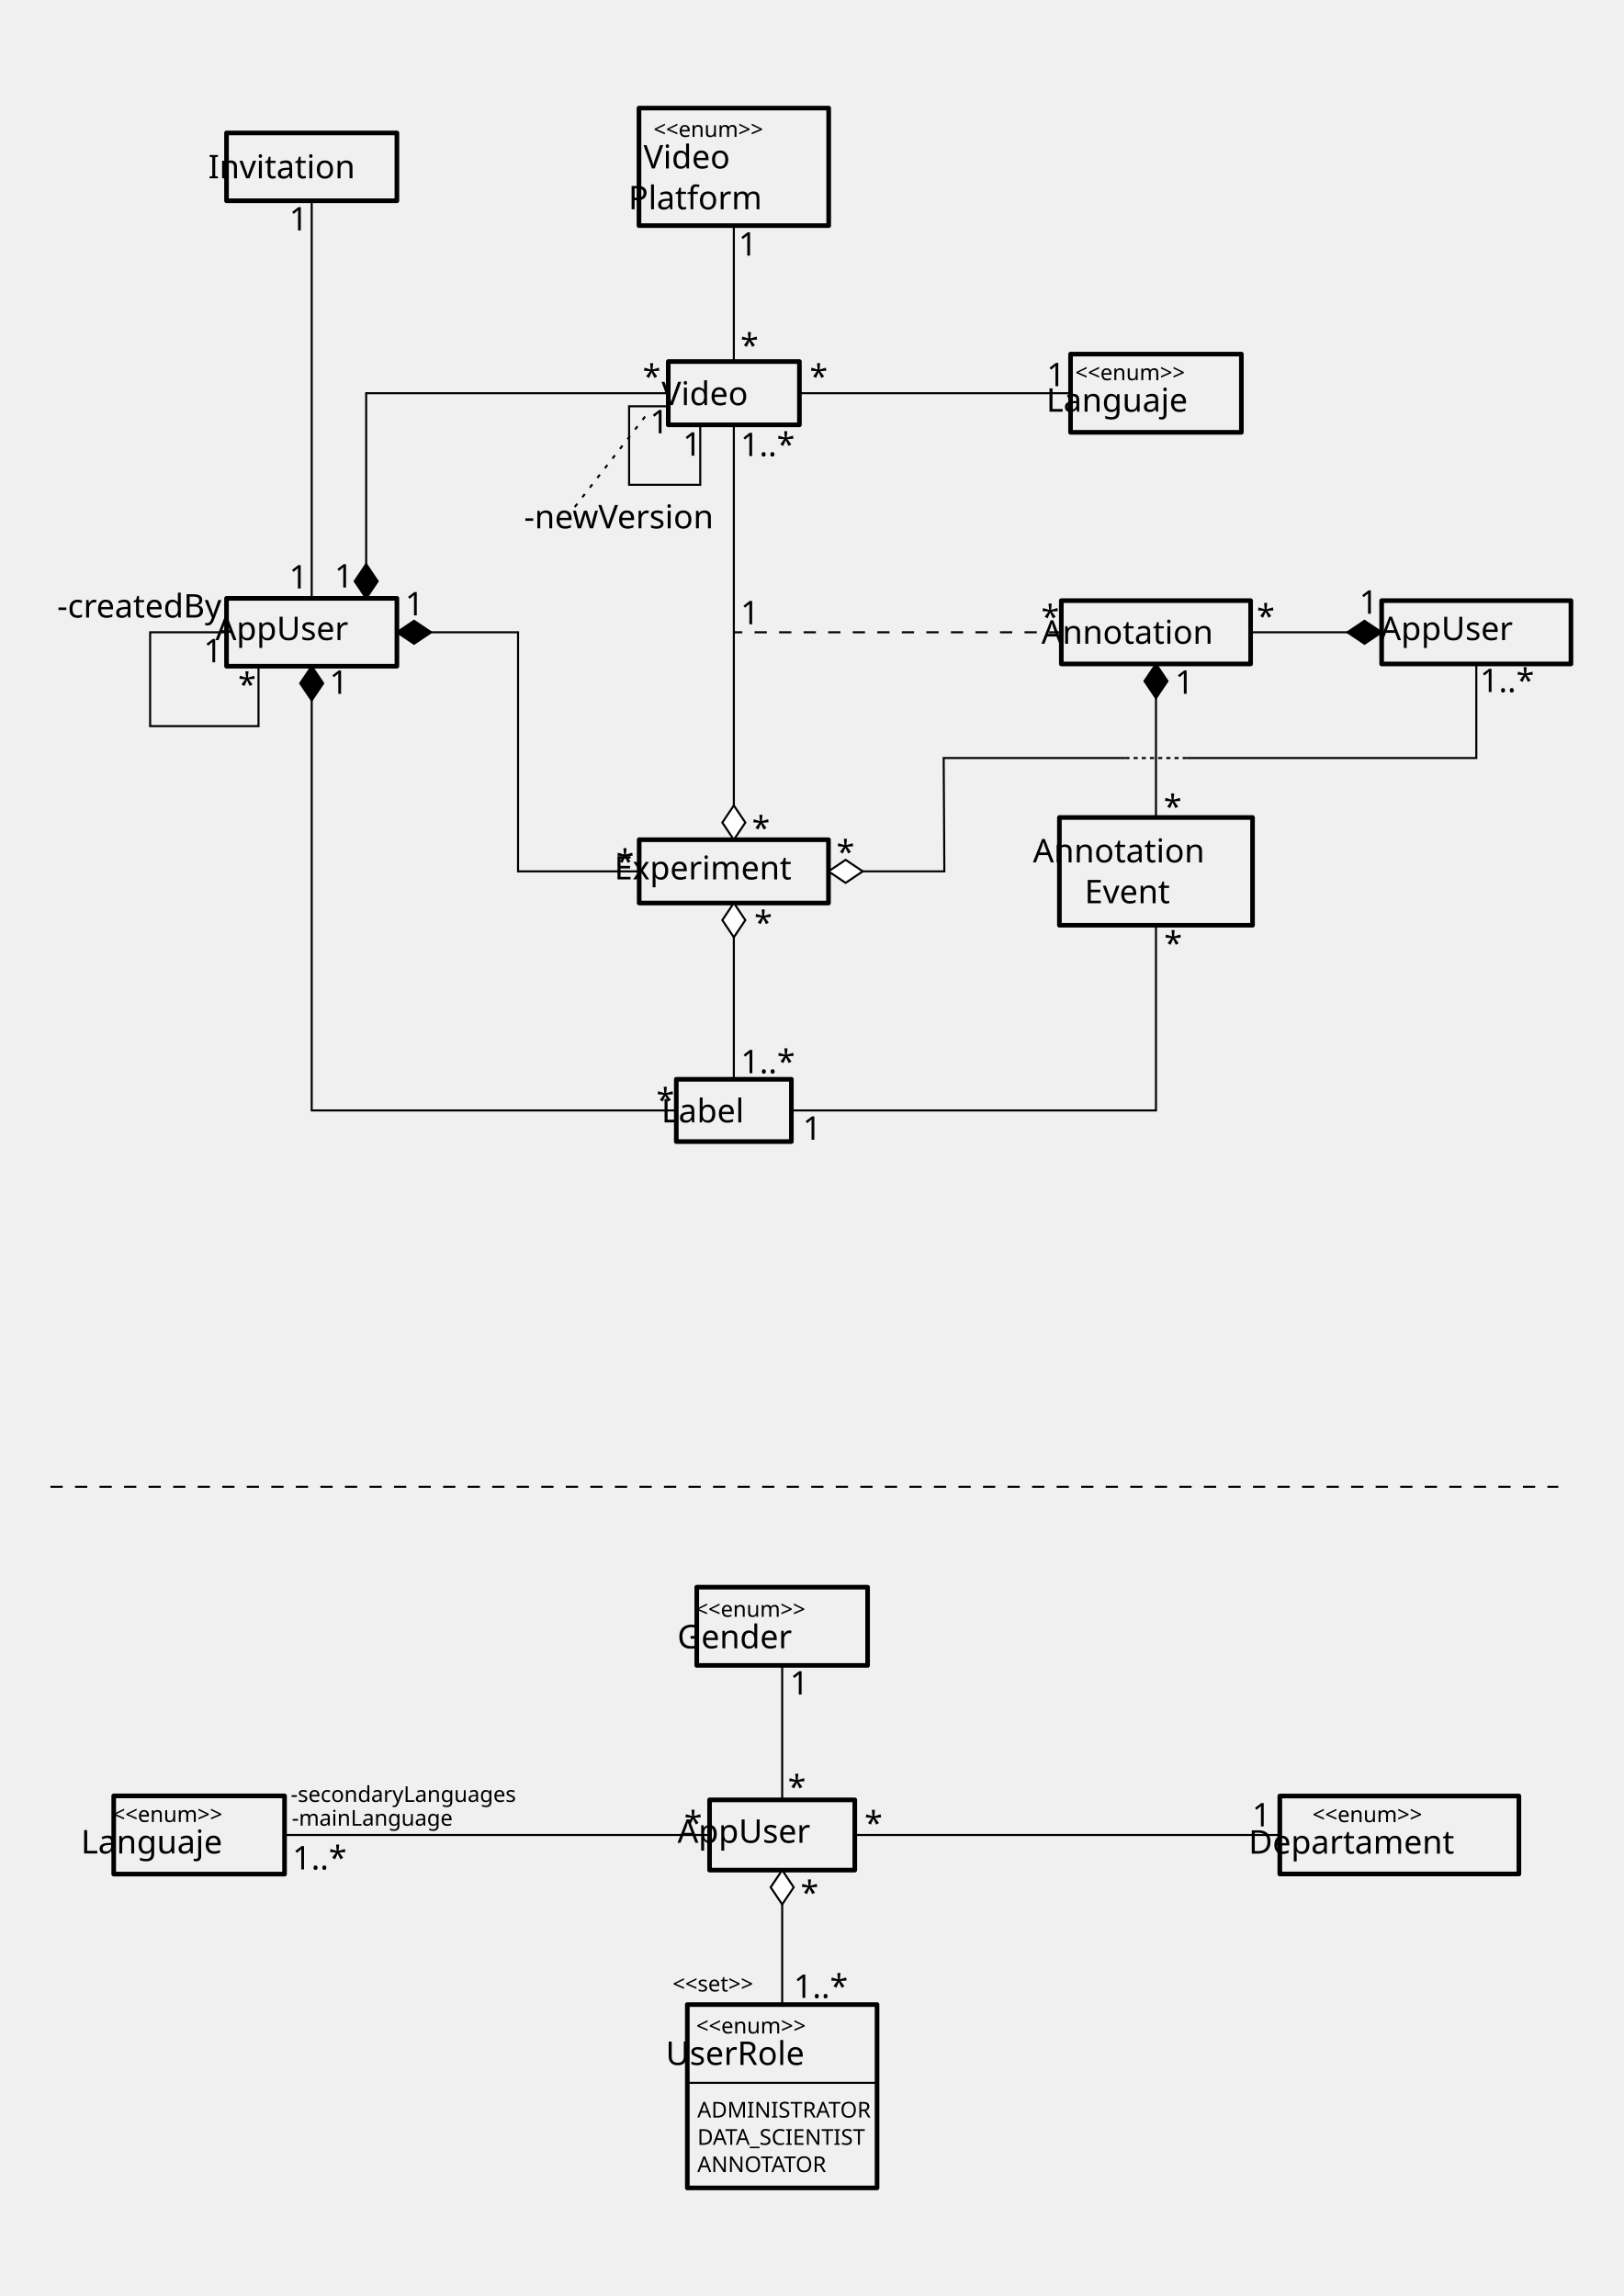
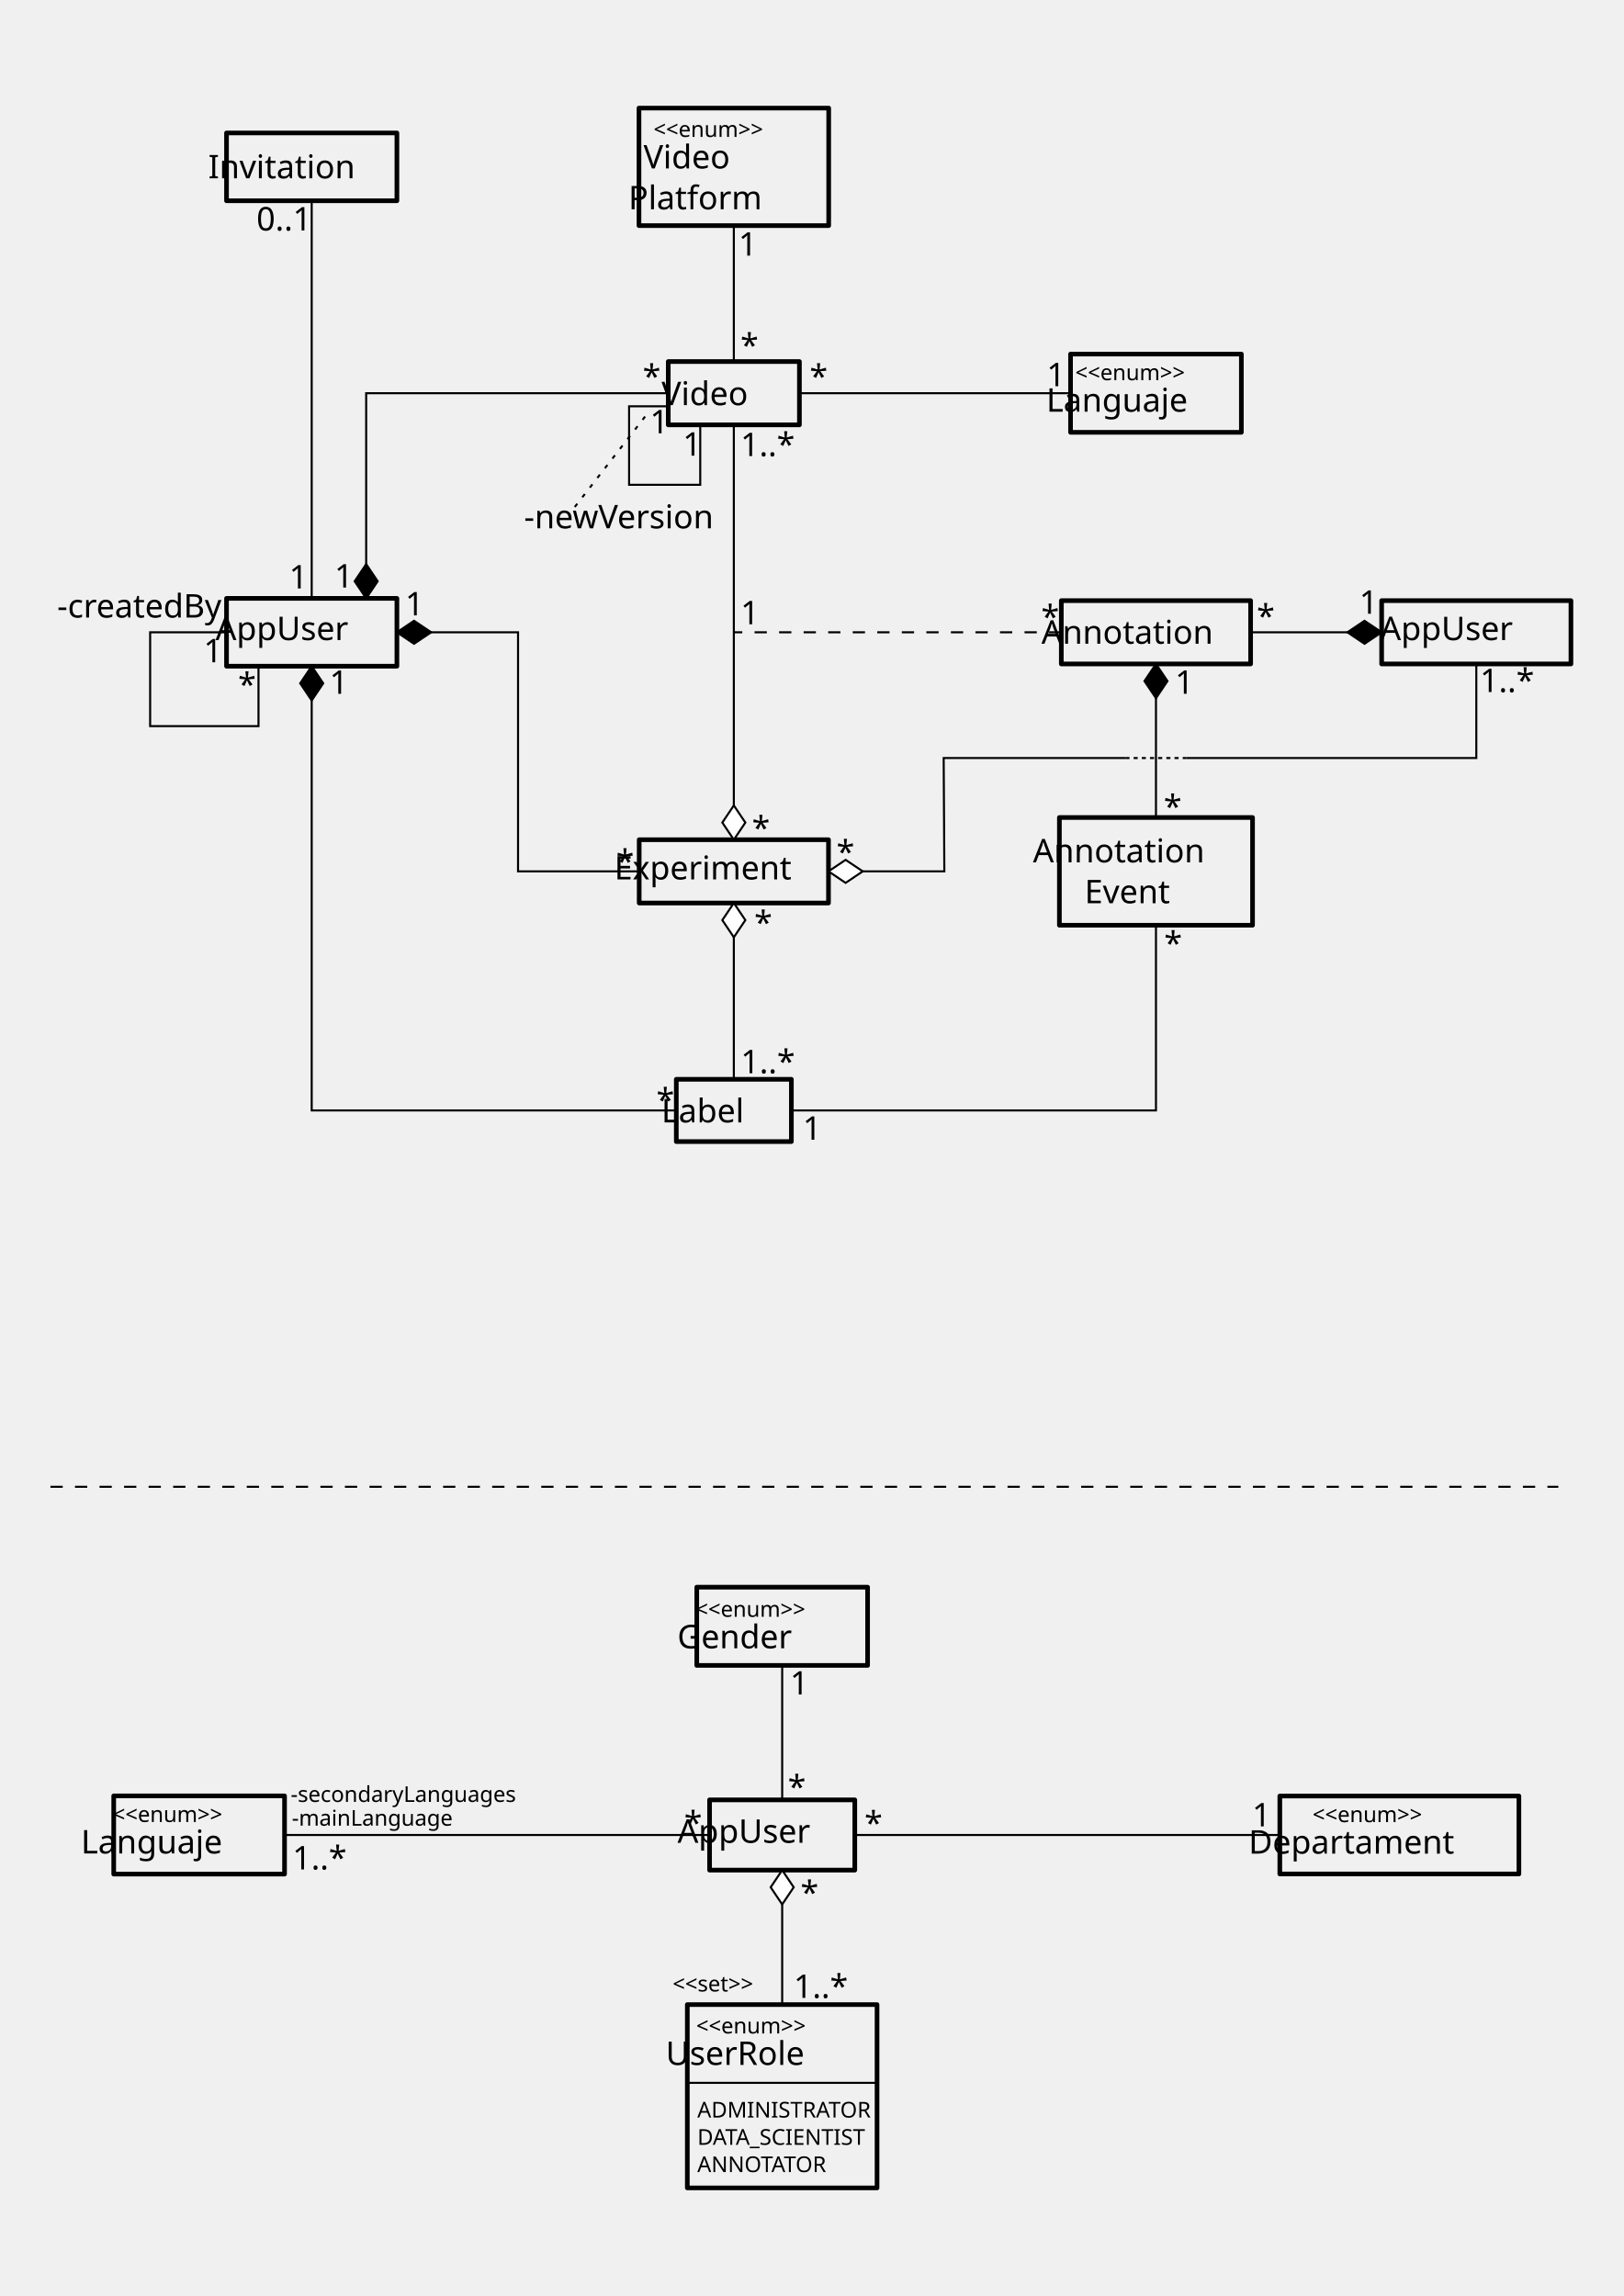
<svg xmlns="http://www.w3.org/2000/svg" width="210mm" height="297mm" viewBox="0 0 210 297" version="1.1" id="svg5">
  <defs id="defs2" />
  <g id="layer1">
    <path style="fill:none;stroke:#000000;stroke-width:0.265px;stroke-linecap:butt;stroke-linejoin:miter;stroke-dasharray:1.587, 1.587;stroke-dashoffset:0;stroke-opacity:1" d="M 6.523,192.323 H 201.543" id="path5338" />
    <g id="g3082" transform="translate(-12.5819,1.016774)">
      <g id="g1156-9-3" transform="translate(-52.35646,216.593)">
        <g id="g1212-3-1" transform="translate(-0.2768788,-0.3316534)">
          <text xml:space="preserve" style="font-size:4.233px;line-height:1.25;font-family:Cantarell;-inkscape-font-specification:Cantarell;text-align:center;text-anchor:middle;stroke-width:0.265" x="90.886" y="22.476" id="text236-6-6-4">
            <tspan style="text-align:center;text-anchor:middle;stroke-width:0.265" x="90.886" y="22.476" id="tspan1273-9">Languaje</tspan>
          </text>
          <text xml:space="preserve" style="font-size:2.822px;line-height:1.25;font-family:Cantarell;-inkscape-font-specification:Cantarell;text-align:center;text-anchor:middle;stroke-width:0.265" x="90.922" y="18.405" id="text236-6-5-2-2">
            <tspan style="font-size:2.822px;text-align:center;text-anchor:middle;stroke-width:0.265" x="90.922" y="18.405" id="tspan1058-2-6-0">&lt;&lt;enum&gt;&gt;</tspan>
          </text>
        </g>
        <rect style="fill:none;stroke:#000000;stroke-width:0.6;stroke-linejoin:round" id="rect400-3-1-6" width="22.094" height="10.117" x="79.646" y="14.698" />
      </g>
      <g id="g1156-9-3-1" transform="translate(102.2449,216.7453)">
        <g id="g1212-3-1-7" transform="translate(0.2910934,-0.4627723)">
          <text xml:space="preserve" style="font-size:4.233px;line-height:1.25;font-family:Cantarell;-inkscape-font-specification:Cantarell;text-align:center;text-anchor:middle;stroke-width:0.265" x="90.886" y="22.476" id="text236-6-6-4-2">
            <tspan style="text-align:center;text-anchor:middle;stroke-width:0.265" x="90.886" y="22.476" id="tspan1273-9-7">Departament</tspan>
          </text>
          <text xml:space="preserve" style="font-size:2.822px;line-height:1.25;font-family:Cantarell;-inkscape-font-specification:Cantarell;text-align:center;text-anchor:middle;stroke-width:0.265" x="90.922" y="18.405" id="text236-6-5-2-2-2">
            <tspan style="font-size:2.822px;text-align:center;text-anchor:middle;stroke-width:0.265" x="90.922" y="18.405" id="tspan1058-2-6-0-2">&lt;&lt;enum&gt;&gt;</tspan>
          </text>
        </g>
        <rect style="fill:none;stroke:#000000;stroke-width:0.6;stroke-linejoin:round" id="rect400-3-1-6-6" width="30.92" height="10.085" x="75.861" y="14.562" />
      </g>
      <g id="g1156-9-3-4" transform="translate(23.05126,189.5959)">
        <g id="g1212-3-1-9" transform="translate(-0.2916933,0.1276629)">
          <text xml:space="preserve" style="font-size:4.233px;line-height:1.25;font-family:Cantarell;-inkscape-font-specification:Cantarell;text-align:center;text-anchor:middle;stroke-width:0.265" x="90.886" y="22.476" id="text236-6-6-4-5">
            <tspan style="text-align:center;text-anchor:middle;stroke-width:0.265" x="90.886" y="22.476" id="tspan1273-9-0">Gender</tspan>
          </text>
          <text xml:space="preserve" style="font-size:2.822px;line-height:1.25;font-family:Cantarell;-inkscape-font-specification:Cantarell;text-align:center;text-anchor:middle;stroke-width:0.265" x="90.922" y="18.405" id="text236-6-5-2-2-4">
            <tspan style="font-size:2.822px;text-align:center;text-anchor:middle;stroke-width:0.265" x="90.922" y="18.405" id="tspan1058-2-6-0-8">&lt;&lt;enum&gt;&gt;</tspan>
          </text>
        </g>
        <rect style="fill:none;stroke:#000000;stroke-width:0.6;stroke-linejoin:round" id="rect400-3-1-6-7" width="22.094" height="10.117" x="79.646" y="14.698" />
      </g>
      <path style="fill:none;stroke:#000000;stroke-width:0.265px;stroke-linecap:butt;stroke-linejoin:miter;stroke-opacity:1" d="M 113.745,214.412 V 231.806" id="path3488" />
      <path style="fill:none;stroke:#000000;stroke-width:0.265px;stroke-linecap:butt;stroke-linejoin:miter;stroke-opacity:1" d="m 113.745,240.894 v 17.394" id="path3488-3" />
      <path style="fill:none;stroke:#000000;stroke-width:0.265px;stroke-linecap:butt;stroke-linejoin:miter;stroke-opacity:1" d="M 104.354,236.35 H 49.384" id="path3522" />
      <path style="fill:none;stroke:#000000;stroke-width:0.265px;stroke-linecap:butt;stroke-linejoin:miter;stroke-opacity:1" d="M 178.105,236.35 H 123.135" id="path3522-7" />
      <text xml:space="preserve" style="font-size:4.233px;line-height:1.25;font-family:Cantarell;-inkscape-font-specification:Cantarell;stroke-width:0.265" x="50.404" y="240.801" id="text3725-0-3-3">
        <tspan id="tspan3723-8-8-3" style="stroke-width:0.265" x="50.404" y="240.801">1..*</tspan>
      </text>
      <text xml:space="preserve" style="font-size:2.822px;line-height:1.25;font-family:Cantarell;-inkscape-font-specification:Cantarell;stroke-width:0.265" x="50.33" y="235.144" id="text3725-0-3-3-3">
        <tspan id="tspan3723-8-8-3-6" style="font-size:2.822px;stroke-width:0.265" x="50.33" y="235.144">-mainLanguage</tspan>
      </text>
      <text xml:space="preserve" style="font-size:2.822px;line-height:1.25;font-family:Cantarell;-inkscape-font-specification:Cantarell;stroke-width:0.265" x="50.182" y="232.071" id="text3725-0-3-3-3-7">
        <tspan id="tspan3723-8-8-3-6-5" style="font-size:2.822px;stroke-width:0.265" x="50.182" y="232.071">-secondaryLanguages</tspan>
      </text>
      <text xml:space="preserve" style="font-size:4.233px;line-height:1.25;font-family:Cantarell;-inkscape-font-specification:Cantarell;stroke-width:0.265" x="101.057" y="236.305" id="text3725-0-3-5-3">
        <tspan style="stroke-width:0.265" x="101.057" y="236.305" id="tspan3994-8">*</tspan>
      </text>
      <text xml:space="preserve" style="font-size:4.233px;line-height:1.25;font-family:Cantarell;-inkscape-font-specification:Cantarell;stroke-width:0.265" x="114.478" y="231.639" id="text3725-0-3-5-3-4-9">
        <tspan style="stroke-width:0.265" x="114.478" y="231.639" id="tspan3994-8-8-7">*</tspan>
      </text>
      <text xml:space="preserve" style="font-size:4.233px;line-height:1.25;font-family:Cantarell;-inkscape-font-specification:Cantarell;stroke-width:0.265" x="124.387" y="236.323" id="text3725-0-3-5-3-4-9-4">
        <tspan style="stroke-width:0.265" x="124.387" y="236.323" id="tspan3994-8-8-7-3">*</tspan>
      </text>
      <text xml:space="preserve" style="font-size:4.233px;line-height:1.25;font-family:Cantarell;-inkscape-font-specification:Cantarell;stroke-width:0.265" x="114.753" y="218.179" id="text3725-9-1-4-0-6-8">
        <tspan id="tspan3723-4-1-81-3-0-8" style="stroke-width:0.265" x="114.753" y="218.179">1</tspan>
      </text>
      <text xml:space="preserve" style="font-size:4.233px;line-height:1.25;font-family:Cantarell;-inkscape-font-specification:Cantarell;stroke-width:0.265" x="174.525" y="235.236" id="text3725-9-1-4-0-6-8-7">
        <tspan id="tspan3723-4-1-81-3-0-8-6" style="stroke-width:0.265" x="174.525" y="235.236">1</tspan>
      </text>
      <g id="g1205-2-0-3-6" transform="translate(50.41818,180.8103)">
        <text xml:space="preserve" style="font-size:4.233px;line-height:1.25;font-family:Cantarell;-inkscape-font-specification:Cantarell;text-align:center;text-anchor:middle;stroke-width:0.265" x="63.326" y="56.549" id="text236-1-2-3-6-0">
          <tspan style="font-style:normal;font-variant:normal;font-weight:normal;font-stretch:normal;font-family:Cantarell;-inkscape-font-specification:Cantarell;text-align:center;text-anchor:middle;stroke-width:0.265" x="63.326" y="56.549" id="tspan2044-2">AppUser</tspan>
        </text>
        <rect style="fill:none;stroke:#000000;stroke-width:0.6;stroke-linejoin:round" id="rect400-0-9-1-5-6" width="18.781" height="9.089" x="53.936" y="50.995" />
      </g>
      <text xml:space="preserve" style="font-size:4.233px;line-height:1.25;font-family:Cantarell;-inkscape-font-specification:Cantarell;stroke-width:0.265" x="115.23" y="257.419" id="text3725-9-7">
        <tspan id="tspan3723-4-9" style="stroke-width:0.265" x="115.23" y="257.419">1..*</tspan>
      </text>
      <g id="g1089" transform="translate(69.71008,243.559)">
        <rect style="fill:none;stroke:#000000;stroke-width:0.6;stroke-linejoin:round" id="rect400-3-9" width="24.537" height="23.713" x="31.766" y="14.729" />
        <g id="g1053">
          <text xml:space="preserve" style="font-size:4.233px;line-height:1.25;font-family:Cantarell;-inkscape-font-specification:Cantarell;text-align:center;text-anchor:middle;stroke-width:0.265" x="43.999" y="22.532" id="text236-6-62">
            <tspan style="text-align:center;text-anchor:middle;stroke-width:0.265" x="43.999" y="22.532" id="tspan912">UserRole</tspan>
          </text>
          <text xml:space="preserve" style="font-size:2.822px;line-height:1.25;font-family:Cantarell;-inkscape-font-specification:Cantarell;text-align:center;text-anchor:middle;stroke-width:0.265" x="44.035" y="18.461" id="text236-6-5-27">
            <tspan style="font-size:2.822px;text-align:center;text-anchor:middle;stroke-width:0.265" x="44.035" y="18.461" id="tspan1058-2-0">&lt;&lt;enum&gt;&gt;</tspan>
          </text>
        </g>
        <text xml:space="preserve" style="font-size:2.822px;line-height:1.25;font-family:Cantarell;-inkscape-font-specification:Cantarell;text-align:start;text-anchor:start;stroke-width:0.265" x="33.06" y="29.339" id="text236-6-5-27-3">
          <tspan style="font-size:2.822px;text-align:start;text-anchor:start;stroke-width:0.265" x="33.06" y="29.339" id="tspan1058-2-0-6">ADMINISTRATOR</tspan>
          <tspan style="font-size:2.822px;text-align:start;text-anchor:start;stroke-width:0.265" x="33.06" y="32.867" id="tspan1006">DATA_SCIENTIST</tspan>
          <tspan style="font-size:2.822px;text-align:start;text-anchor:start;stroke-width:0.265" x="33.06" y="36.395" id="tspan1008">ANNOTATOR</tspan>
        </text>
        <path style="fill:none;stroke:#000000;stroke-width:0.265px;stroke-linecap:butt;stroke-linejoin:miter;stroke-opacity:1" d="M 31.766,24.853 H 56.303" id="path977" />
      </g>
      <path style="fill:#ffffff;fill-opacity:1;stroke:#000000;stroke-width:0.265px;stroke-linecap:butt;stroke-linejoin:miter;stroke-opacity:1" d="m 112.256,243.111 1.489,-2.216 1.489,2.216 -1.489,2.216 z" id="path2800-7-2" />
      <text xml:space="preserve" style="font-size:2.822px;line-height:1.25;font-family:Cantarell;-inkscape-font-specification:Cantarell;text-align:center;text-anchor:middle;stroke-width:0.265" x="107.353" y="256.589" id="text236-6-5-27-0">
        <tspan style="font-size:2.822px;text-align:center;text-anchor:middle;stroke-width:0.265" x="107.353" y="256.589" id="tspan1058-2-0-2">&lt;&lt;set&gt;&gt;</tspan>
      </text>
      <text xml:space="preserve" style="font-size:4.233px;line-height:1.25;font-family:Cantarell;-inkscape-font-specification:Cantarell;stroke-width:0.265" x="116.116" y="245.31" id="text3725-9-6">
        <tspan id="tspan3723-4-18" style="stroke-width:0.265" x="116.116" y="245.31">*</tspan>
      </text>
    </g>
    <g id="g1012" transform="translate(-29.26075,24.99916)">
      <text xml:space="preserve" style="font-size:4.233px;line-height:1.25;font-family:Cantarell;-inkscape-font-specification:Cantarell;text-align:center;text-anchor:middle;stroke-width:0.265" x="69.575" y="57.8" id="text236">
        <tspan style="text-align:center;text-anchor:middle;stroke-width:0.265" x="69.575" y="57.8" id="tspan238">AppUser</tspan>
      </text>
      <rect style="fill:none;stroke:#000000;stroke-width:0.6;stroke-linejoin:round" id="rect400" width="22.037" height="8.771" x="58.557" y="52.405" />
    </g>
    <g id="g1205" transform="translate(25.4493,-5.076999)">
      <text xml:space="preserve" style="font-size:4.233px;line-height:1.25;font-family:Cantarell;-inkscape-font-specification:Cantarell;text-align:center;text-anchor:middle;stroke-width:0.265" x="69.554" y="57.484" id="text236-1">
        <tspan style="text-align:center;text-anchor:middle;stroke-width:0.265" x="69.554" y="57.484" id="tspan238-7">Video</tspan>
      </text>
      <rect style="fill:none;stroke:#000000;stroke-width:0.6;stroke-linejoin:round" id="rect400-0" width="16.963" height="8.188" x="60.979" y="51.847" />
    </g>
    <g id="g1205-7" transform="translate(22.11194,56.49276)">
      <text xml:space="preserve" style="font-size:4.233px;line-height:1.25;font-family:Cantarell;-inkscape-font-specification:Cantarell;text-align:center;text-anchor:middle;stroke-width:0.265" x="72.654" y="57.264" id="text236-1-9">
        <tspan style="text-align:center;text-anchor:middle;stroke-width:0.265" x="72.654" y="57.264" id="tspan1319">Experiment</tspan>
      </text>
      <rect style="fill:none;stroke:#000000;stroke-width:0.6;stroke-linejoin:round" id="rect400-0-0" width="24.482" height="8.188" x="60.557" y="52.129" />
    </g>
    <g id="g1205-7-2" transform="translate(26.91168,87.48283)">
      <text xml:space="preserve" style="font-size:4.233px;line-height:1.25;font-family:Cantarell;-inkscape-font-specification:Cantarell;text-align:center;text-anchor:middle;stroke-width:0.265" x="67.825" y="57.701" id="text236-1-9-3">
        <tspan style="text-align:center;text-anchor:middle;stroke-width:0.265" x="67.825" y="57.701" id="tspan1319-7">Label</tspan>
      </text>
      <rect style="fill:none;stroke:#000000;stroke-width:0.6;stroke-linejoin:round" id="rect400-0-0-5" width="14.883" height="8.059" x="60.557" y="52.129" />
    </g>
    <g id="g1156" transform="translate(3.988392,-0.7640293)">
      <g id="g1212" transform="translate(0,0.07205274)">
        <text xml:space="preserve" style="font-size:4.233px;line-height:1.25;font-family:Cantarell;-inkscape-font-specification:Cantarell;text-align:center;text-anchor:middle;stroke-width:0.265" x="90.886" y="22.476" id="text236-6">
          <tspan style="text-align:center;text-anchor:middle;stroke-width:0.265" x="90.886" y="22.476" id="tspan238-5">Video</tspan>
          <tspan style="text-align:center;text-anchor:middle;stroke-width:0.265" x="90.886" y="27.768" id="tspan1058">Platform</tspan>
        </text>
        <text xml:space="preserve" style="font-size:2.822px;line-height:1.25;font-family:Cantarell;-inkscape-font-specification:Cantarell;text-align:center;text-anchor:middle;stroke-width:0.265" x="90.922" y="18.405" id="text236-6-5">
          <tspan style="font-size:2.822px;text-align:center;text-anchor:middle;stroke-width:0.265" x="90.922" y="18.405" id="tspan1058-2">&lt;&lt;enum&gt;&gt;</tspan>
        </text>
      </g>
      <rect style="fill:none;stroke:#000000;stroke-width:0.6;stroke-linejoin:round" id="rect400-3" width="24.537" height="15.203" x="78.653" y="14.746" />
    </g>
    <g id="g1156-9" transform="translate(58.81235,31.10676)">
      <g id="g1212-3" transform="translate(-0.2768788,-0.3316534)">
        <text xml:space="preserve" style="font-size:4.233px;line-height:1.25;font-family:Cantarell;-inkscape-font-specification:Cantarell;text-align:center;text-anchor:middle;stroke-width:0.265" x="90.886" y="22.476" id="text236-6-6">
          <tspan style="text-align:center;text-anchor:middle;stroke-width:0.265" x="90.886" y="22.476" id="tspan1273">Languaje</tspan>
        </text>
        <text xml:space="preserve" style="font-size:2.822px;line-height:1.25;font-family:Cantarell;-inkscape-font-specification:Cantarell;text-align:center;text-anchor:middle;stroke-width:0.265" x="90.922" y="18.405" id="text236-6-5-2">
          <tspan style="font-size:2.822px;text-align:center;text-anchor:middle;stroke-width:0.265" x="90.922" y="18.405" id="tspan1058-2-6">&lt;&lt;enum&gt;&gt;</tspan>
        </text>
      </g>
      <rect style="fill:none;stroke:#000000;stroke-width:0.6;stroke-linejoin:round" id="rect400-3-1" width="22.094" height="10.117" x="79.646" y="14.698" />
    </g>
    <g id="g1205-7-7" transform="translate(76.7077,25.56697)">
      <text xml:space="preserve" style="font-size:4.233px;line-height:1.25;font-family:Cantarell;-inkscape-font-specification:Cantarell;text-align:center;text-anchor:middle;stroke-width:0.265" x="72.942" y="57.702" id="text236-1-9-36">
        <tspan style="text-align:center;text-anchor:middle;stroke-width:0.265" x="72.942" y="57.702" id="tspan1319-1">Annotation</tspan>
      </text>
      <rect style="fill:none;stroke:#000000;stroke-width:0.6;stroke-linejoin:round" id="rect400-0-0-2" width="24.482" height="8.188" x="60.557" y="52.129" />
    </g>
    <g id="g1205-7-7-4" transform="translate(118.1375,25.56697)">
      <text xml:space="preserve" style="font-size:4.233px;line-height:1.25;font-family:Cantarell;-inkscape-font-specification:Cantarell;text-align:center;text-anchor:middle;stroke-width:0.265" x="72.798" y="57.232" id="text236-1-9-36-7">
        <tspan style="text-align:center;text-anchor:middle;stroke-width:0.265" x="72.798" y="57.232" id="tspan1319-1-8">AppUser</tspan>
      </text>
      <rect style="fill:none;stroke:#000000;stroke-width:0.6;stroke-linejoin:round" id="rect400-0-0-2-4" width="24.482" height="8.188" x="60.557" y="52.129" />
    </g>
    <g id="g1205-7-7-9" transform="translate(76.45872,53.61979)">
      <text xml:space="preserve" style="font-size:4.233px;line-height:1.25;font-family:Cantarell;-inkscape-font-specification:Cantarell;text-align:center;text-anchor:middle;stroke-width:0.265" x="73.191" y="57.929" id="text236-1-9-36-3">
        <tspan style="text-align:center;text-anchor:middle;stroke-width:0.265" x="73.191" y="57.929" id="tspan1319-1-1">Annotation</tspan>
        <tspan style="text-align:center;text-anchor:middle;stroke-width:0.265" x="73.191" y="63.221" id="tspan1492">Event</tspan>
      </text>
      <rect style="fill:none;stroke:#000000;stroke-width:0.6;stroke-linejoin:round" id="rect400-0-0-2-9" width="24.98" height="13.934" x="60.557" y="52.129" />
    </g>
    <path style="fill:#000000;fill-opacity:1;stroke:#000000;stroke-width:0.265px;stroke-linecap:butt;stroke-linejoin:miter;stroke-opacity:1" d="m 53.549,80.301 2.216,1.489 -2.216,1.489 -2.216,-1.489 z" id="path2800-1-5" />
    <path style="fill:#000000;fill-opacity:1;stroke:#000000;stroke-width:0.265px;stroke-linecap:butt;stroke-linejoin:miter;stroke-opacity:1" d="m 41.803,88.391 -1.489,2.216 -1.489,-2.216 1.489,-2.216 z" id="path2800-1-5-6" />
    <path style="fill:#000000;fill-opacity:1;stroke:#000000;stroke-width:0.265px;stroke-linecap:butt;stroke-linejoin:miter;stroke-opacity:1" d="m 150.995,88.1 -1.489,2.216 -1.489,-2.216 1.489,-2.216 z" id="path2800-1-6" />
    <path style="fill:none;stroke:#000000;stroke-width:0.265;stroke-linecap:butt;stroke-linejoin:miter;stroke-dasharray:none;stroke-opacity:1" d="M 47.358,77.404 V 50.864 l 39.071,0" id="path2922" />
    <path style="fill:none;stroke:#000000;stroke-width:0.265px;stroke-linecap:butt;stroke-linejoin:miter;stroke-opacity:1" d="M 94.91,29.184 V 46.77" id="path2968" />
    <path style="fill:none;stroke:#000000;stroke-width:0.265px;stroke-linecap:butt;stroke-linejoin:miter;stroke-opacity:1" d="M 103.391,50.864 H 138.459" id="path2970" />
    <path style="fill:none;stroke:#000000;stroke-width:0.265px;stroke-linecap:butt;stroke-linejoin:miter;stroke-opacity:1" d="M 94.91,54.958 V 108.621" id="path3214" />
    <path style="fill:none;stroke:#000000;stroke-width:0.265px;stroke-linecap:butt;stroke-linejoin:miter;stroke-opacity:1" d="M 51.333,81.79 H 67.001 V 112.715 H 82.669" id="path3216" />
    <path style="fill:none;stroke:#000000;stroke-width:0.265px;stroke-linecap:butt;stroke-linejoin:miter;stroke-dasharray:1.587, 1.587;stroke-dashoffset:0;stroke-opacity:1" d="M 137.265,81.79 H 94.91" id="path3218" />
    <path style="fill:none;stroke:#000000;stroke-width:0.265px;stroke-linecap:butt;stroke-linejoin:miter;stroke-opacity:1" d="M 178.694,81.79 H 161.747" id="path3220" />
    <path style="fill:none;stroke:#000000;stroke-width:0.265px;stroke-linecap:butt;stroke-linejoin:miter;stroke-opacity:1" d="M 149.506,85.883 V 105.748" id="path3222" />
    <path style="fill:none;stroke:#000000;stroke-width:0.265px;stroke-linecap:butt;stroke-linejoin:miter;stroke-opacity:1" d="m 149.506,119.682 v 23.959 h -47.154" id="path3224" />
    <path style="fill:none;stroke:#000000;stroke-width:0.265px;stroke-linecap:butt;stroke-linejoin:miter;stroke-opacity:1" d="m 94.91,116.809 v 22.802" id="path3226" />
    <path style="fill:#000000;fill-opacity:1;stroke:#000000;stroke-width:0.265px;stroke-linecap:butt;stroke-linejoin:miter;stroke-opacity:1" d="m 45.869,75.188 1.489,-2.216 1.489,2.216 -1.489,2.216 z" id="path2800-6" />
    <path style="fill:#000000;fill-opacity:1;stroke:#000000;stroke-width:0.265px;stroke-linecap:butt;stroke-linejoin:miter;stroke-opacity:1" d="m 176.478,80.301 2.216,1.489 -2.216,1.489 -2.216,-1.489 z" id="path2800-6-1" />
    <path style="fill:#ffffff;fill-opacity:1;stroke:#000000;stroke-width:0.265px;stroke-linecap:butt;stroke-linejoin:miter;stroke-opacity:1" d="m 93.421,106.405 1.489,-2.216 1.489,2.216 -1.489,2.216 z" id="path2800-7" />
    <path style="fill:#ffffff;fill-opacity:1;stroke:#000000;stroke-width:0.265px;stroke-linecap:butt;stroke-linejoin:miter;stroke-opacity:1" d="m 96.399,119.025 -1.489,2.216 -1.489,-2.216 1.489,-2.216 z" id="path2800-3" />
    <path style="fill:none;stroke:#000000;stroke-width:0.265px;stroke-linecap:butt;stroke-linejoin:miter;stroke-opacity:1" d="M 40.314,86.175 V 143.641 H 87.469" id="path3355" />
    <text xml:space="preserve" style="font-size:4.233px;line-height:1.25;font-family:Cantarell;-inkscape-font-specification:Cantarell;stroke-width:0.265" x="95.506" y="33.06" id="text3725">
      <tspan id="tspan3723" style="stroke-width:0.265" x="95.506" y="33.06">1</tspan>
    </text>
    <text xml:space="preserve" style="font-size:4.233px;line-height:1.25;font-family:Cantarell;-inkscape-font-specification:Cantarell;stroke-width:0.265" x="84.058" y="56.048" id="text3725-36">
      <tspan id="tspan3723-1" style="stroke-width:0.265" x="84.058" y="56.048">1</tspan>
    </text>
    <text xml:space="preserve" style="font-size:4.233px;line-height:1.25;font-family:Cantarell;-inkscape-font-specification:Cantarell;stroke-width:0.265" x="88.299" y="58.939" id="text3725-2">
      <tspan id="tspan3723-93" style="stroke-width:0.265" x="88.299" y="58.939">1</tspan>
    </text>
    <text xml:space="preserve" style="font-size:4.233px;line-height:1.25;font-family:Cantarell;-inkscape-font-specification:Cantarell;stroke-width:0.265" x="95.779" y="80.747" id="text3725-4">
      <tspan id="tspan3723-47" style="stroke-width:0.265" x="95.779" y="80.747">1</tspan>
    </text>
    <text xml:space="preserve" style="font-size:4.233px;line-height:1.25;font-family:Cantarell;-inkscape-font-specification:Cantarell;stroke-width:0.265" x="52.404" y="79.604" id="text3725-4-2">
      <tspan id="tspan3723-47-0" style="stroke-width:0.265" x="52.404" y="79.604">1</tspan>
    </text>
    <text xml:space="preserve" style="font-size:4.233px;line-height:1.25;font-family:Cantarell;-inkscape-font-specification:Cantarell;stroke-width:0.265" x="95.774" y="59.003" id="text3725-0">
      <tspan id="tspan3723-8" style="stroke-width:0.265" x="95.774" y="59.003">1..*</tspan>
    </text>
    <text xml:space="preserve" style="font-size:4.233px;line-height:1.25;font-family:Cantarell;-inkscape-font-specification:Cantarell;stroke-width:0.265" x="95.8" y="138.827" id="text3725-0-3">
      <tspan id="tspan3723-8-8" style="stroke-width:0.265" x="95.8" y="138.827">1..*</tspan>
    </text>
    <text xml:space="preserve" style="font-size:4.233px;line-height:1.25;font-family:Cantarell;-inkscape-font-specification:Cantarell;stroke-width:0.265" x="84.888" y="143.794" id="text3725-0-3-5">
      <tspan style="stroke-width:0.265" x="84.888" y="143.794" id="tspan3994">*</tspan>
    </text>
    <text xml:space="preserve" style="font-size:4.233px;line-height:1.25;font-family:Cantarell;-inkscape-font-specification:Cantarell;stroke-width:0.265" x="135.369" y="49.958" id="text3725-3">
      <tspan id="tspan3723-9" style="stroke-width:0.265" x="135.369" y="49.958">1</tspan>
    </text>
    <text xml:space="preserve" style="font-size:4.233px;line-height:1.25;font-family:Cantarell;-inkscape-font-specification:Cantarell;stroke-width:0.265" x="103.822" y="147.426" id="text3725-3-78">
      <tspan id="tspan3723-9-57" style="stroke-width:0.265" x="103.822" y="147.426">1</tspan>
    </text>
    <text xml:space="preserve" style="font-size:4.233px;line-height:1.25;font-family:Cantarell;-inkscape-font-specification:Cantarell;stroke-width:0.265" x="151.974" y="89.744" id="text3725-3-7">
      <tspan id="tspan3723-9-5" style="stroke-width:0.265" x="151.974" y="89.744">1</tspan>
    </text>
    <text xml:space="preserve" style="font-size:4.233px;line-height:1.25;font-family:Cantarell;-inkscape-font-specification:Cantarell;stroke-width:0.265" x="42.612" y="89.75" id="text3725-9-1">
      <tspan id="tspan3723-4-1" style="stroke-width:0.265" x="42.612" y="89.75">1</tspan>
    </text>
    <text xml:space="preserve" style="font-size:4.233px;line-height:1.25;font-family:Cantarell;-inkscape-font-specification:Cantarell;stroke-width:0.265" x="26.328" y="85.668" id="text3725-9-1-9">
      <tspan id="tspan3723-4-1-8" style="stroke-width:0.265" x="26.328" y="85.668">1</tspan>
    </text>
    <text xml:space="preserve" style="font-size:4.233px;line-height:1.25;font-family:Cantarell;-inkscape-font-specification:Cantarell;stroke-width:0.265" x="30.786" y="90.052" id="text3725-9-1-9-6">
      <tspan id="tspan3723-4-1-8-7" style="stroke-width:0.265" x="30.786" y="90.052">*</tspan>
    </text>
    <text xml:space="preserve" style="font-size:4.233px;line-height:1.25;font-family:Cantarell;-inkscape-font-specification:Cantarell;stroke-width:0.265" x="95.761" y="46.181" id="text3729">
      <tspan id="tspan3727" style="stroke-width:0.265" x="95.761" y="46.181">*</tspan>
    </text>
    <text xml:space="preserve" style="font-size:4.233px;line-height:1.25;font-family:Cantarell;-inkscape-font-specification:Cantarell;stroke-width:0.265" x="97.249" y="108.614" id="text3729-85">
      <tspan id="tspan3727-0" style="stroke-width:0.265" x="97.249" y="108.614">*</tspan>
    </text>
    <text xml:space="preserve" style="font-size:4.233px;line-height:1.25;font-family:Cantarell;-inkscape-font-specification:Cantarell;stroke-width:0.265" x="79.676" y="112.941" id="text3729-85-7">
      <tspan id="tspan3727-0-9" style="stroke-width:0.265" x="79.676" y="112.941">*</tspan>
    </text>
    <text xml:space="preserve" style="font-size:4.233px;line-height:1.25;font-family:Cantarell;-inkscape-font-specification:Cantarell;stroke-width:0.265" x="97.551" y="120.861" id="text3729-85-9">
      <tspan id="tspan3727-0-6" style="stroke-width:0.265" x="97.551" y="120.861">*</tspan>
    </text>
    <text xml:space="preserve" style="font-size:4.233px;line-height:1.25;font-family:Cantarell;-inkscape-font-specification:Cantarell;stroke-width:0.265" x="104.715" y="50.204" id="text3729-2">
      <tspan id="tspan3727-9" style="stroke-width:0.265" x="104.715" y="50.204">*</tspan>
    </text>
    <text xml:space="preserve" style="font-size:4.233px;line-height:1.25;font-family:Cantarell;-inkscape-font-specification:Cantarell;stroke-width:0.265" x="83.12" y="50.204" id="text3729-8">
      <tspan id="tspan3727-1" style="stroke-width:0.265" x="83.12" y="50.204">*</tspan>
    </text>
    <text xml:space="preserve" style="font-size:4.233px;line-height:1.25;font-family:Cantarell;-inkscape-font-specification:Cantarell;stroke-width:0.265" x="162.537" y="81.213" id="text3729-8-8">
      <tspan id="tspan3727-1-5" style="stroke-width:0.265" x="162.537" y="81.213">*</tspan>
    </text>
    <text xml:space="preserve" style="font-size:4.233px;line-height:1.25;font-family:Cantarell;-inkscape-font-specification:Cantarell;stroke-width:0.265" x="134.659" y="81.298" id="text3729-8-6">
      <tspan id="tspan3727-1-3" style="stroke-width:0.265" x="134.659" y="81.298">*</tspan>
    </text>
    <text xml:space="preserve" style="font-size:4.233px;line-height:1.25;font-family:Cantarell;-inkscape-font-specification:Cantarell;stroke-width:0.265" x="191.407" y="89.525" id="text3729-8-6-1">
      <tspan id="tspan3727-1-3-8" style="stroke-width:0.265" x="191.407" y="89.525">1..*</tspan>
    </text>
    <text xml:space="preserve" style="font-size:4.233px;line-height:1.25;font-family:Cantarell;-inkscape-font-specification:Cantarell;stroke-width:0.265" x="150.502" y="105.854" id="text3729-8-6-9">
      <tspan id="tspan3727-1-3-6" style="stroke-width:0.265" x="150.502" y="105.854">*</tspan>
    </text>
    <text xml:space="preserve" style="font-size:4.233px;line-height:1.25;font-family:Cantarell;-inkscape-font-specification:Cantarell;stroke-width:0.265" x="150.561" y="123.528" id="text3729-8-6-2">
      <tspan id="tspan3727-1-3-1" style="stroke-width:0.265" x="150.561" y="123.528">*</tspan>
    </text>
    <text xml:space="preserve" style="font-size:4.233px;line-height:1.25;font-family:Cantarell;-inkscape-font-specification:Cantarell;stroke-width:0.265" x="175.798" y="79.391" id="text3725-3-4">
      <tspan id="tspan3723-9-1" style="stroke-width:0.265" x="175.798" y="79.391">1</tspan>
    </text>
    <path style="fill:none;stroke:#000000;stroke-width:0.265px;stroke-linecap:butt;stroke-linejoin:miter;stroke-opacity:1" d="m 190.936,85.883 v 12.172 l -37.481,-10e-7 m -7.897,0 h -23.508 l 0.085,14.66 h -14.983" id="path4654" />
    <path style="fill:#ffffff;fill-opacity:1;stroke:#000000;stroke-width:0.265px;stroke-linecap:butt;stroke-linejoin:miter;stroke-opacity:1" d="m 109.367,111.226 2.216,1.489 -2.216,1.489 -2.216,-1.489 z" id="path2800-7-3" />
    <path style="fill:none;stroke:#000000;stroke-width:0.265px;stroke-linecap:butt;stroke-linejoin:miter;stroke-dasharray:0.529, 0.529;stroke-dashoffset:0;stroke-opacity:1" d="m 145.557,98.055 h 7.897" id="path4656" />
    <text xml:space="preserve" style="font-size:4.233px;line-height:1.25;font-family:Cantarell;-inkscape-font-specification:Cantarell;stroke-width:0.265" x="108.185" y="111.715" id="text3729-8-6-96">
      <tspan id="tspan3727-1-3-4" style="stroke-width:0.265" x="108.185" y="111.715">*</tspan>
    </text>
    <text xml:space="preserve" style="font-size:4.233px;line-height:1.25;font-family:Cantarell;-inkscape-font-specification:Cantarell;stroke-width:0.265" x="7.391" y="79.884" id="text3725-0-3-3-3-3">
      <tspan id="tspan3723-8-8-3-6-56" style="stroke-width:0.265" x="7.391" y="79.884">-createdBy</tspan>
    </text>
    <text xml:space="preserve" style="font-size:4.233px;line-height:1.25;font-family:Cantarell;-inkscape-font-specification:Cantarell;stroke-width:0.265" x="67.773" y="68.345" id="text3725-0-3-3-3-3-1">
      <tspan id="tspan3723-8-8-3-6-56-9" style="stroke-width:0.265" x="67.773" y="68.345">-newVersion</tspan>
    </text>
    <path style="fill:none;stroke:#000000;stroke-width:0.265px;stroke-linecap:butt;stroke-linejoin:miter;stroke-opacity:1" d="m 90.565,54.958 v 7.753 H 81.363 V 52.556 h 5.065" id="path5125" />
    <path style="fill:none;stroke:#000000;stroke-width:0.265px;stroke-linecap:butt;stroke-linejoin:miter;stroke-opacity:1" d="m 33.432,86.175 v 7.753 H 19.418 V 81.79 h 9.878" id="path5125-3" />
    <path style="fill:none;stroke:#000000;stroke-width:0.265px;stroke-linecap:butt;stroke-linejoin:miter;stroke-dasharray:0.529, 1.058;stroke-dashoffset:0;stroke-opacity:1" d="M 74.338,65.578 83.708,53.53" id="path5288" />
    <text xml:space="preserve" style="font-size:4.233px;line-height:1.25;font-family:Cantarell;-inkscape-font-specification:Cantarell;stroke-width:0.265" x="43.255" y="76.002" id="text3725-9">
      <tspan id="tspan3723-4" style="stroke-width:0.265" x="43.255" y="76.002">1</tspan>
    </text>
    <text xml:space="preserve" style="font-size:4.233px;line-height:1.25;font-family:Cantarell;-inkscape-font-specification:Cantarell;stroke-width:0.265" x="37.39" y="76.12" id="text3725-9-62">
      <tspan id="tspan3723-4-91" style="stroke-width:0.265" x="37.39" y="76.12">1</tspan>
    </text>
-     <text xml:space="preserve" style="font-size:4.233px;line-height:1.25;font-family:Cantarell;-inkscape-font-specification:Cantarell;stroke-width:0.265" x="37.408" y="29.809" id="text3725-9-2">
-       <tspan id="tspan3723-4-7" style="stroke-width:0.265" x="37.408" y="29.809">1</tspan>
+     <text xml:space="preserve" style="font-size:4.233px;line-height:1.25;font-family:Cantarell;-inkscape-font-specification:Cantarell;stroke-width:0.265" x="33.175" y="29.809" id="text3725-9-2">
+       <tspan id="tspan3723-4-7" style="stroke-width:0.265" x="33.175" y="29.809">0..1</tspan>
    </text>
    <g id="g1012-3" transform="translate(-29.26075,-35.20719)">
      <text xml:space="preserve" style="font-size:4.233px;line-height:1.25;font-family:Cantarell;-inkscape-font-specification:Cantarell;text-align:center;text-anchor:middle;stroke-width:0.265" x="69.539" y="58.27" id="text236-67">
        <tspan style="text-align:center;text-anchor:middle;stroke-width:0.265" x="69.539" y="58.27" id="tspan238-53">Invitation</tspan>
      </text>
      <rect style="fill:none;stroke:#000000;stroke-width:0.6;stroke-linejoin:round" id="rect400-5" width="22.037" height="8.771" x="58.557" y="52.405" />
    </g>
    <path style="fill:none;stroke:#000000;stroke-width:0.265px;stroke-linecap:butt;stroke-linejoin:miter;stroke-opacity:1" d="M 40.314,25.969 V 77.404" id="path1164" />
  </g>
</svg>
